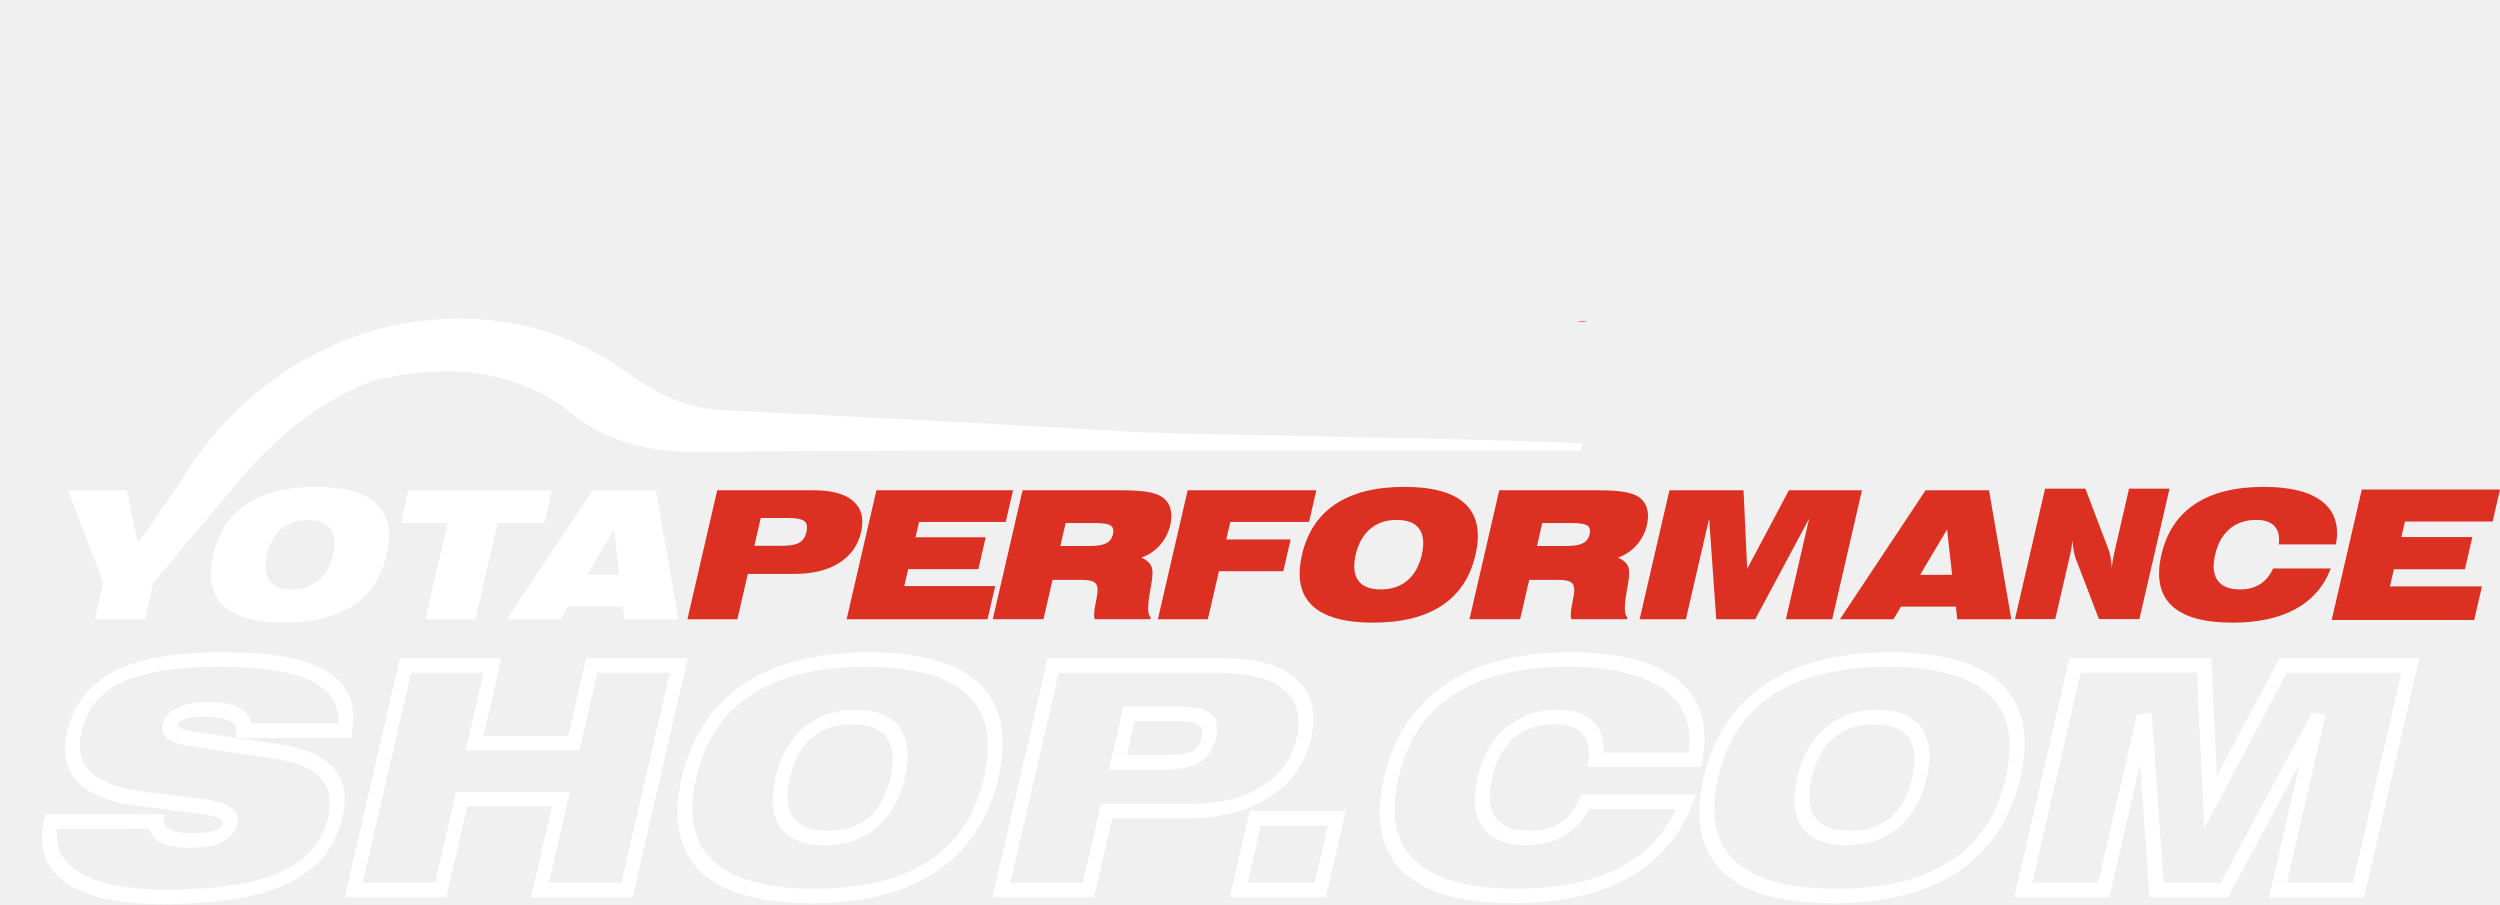
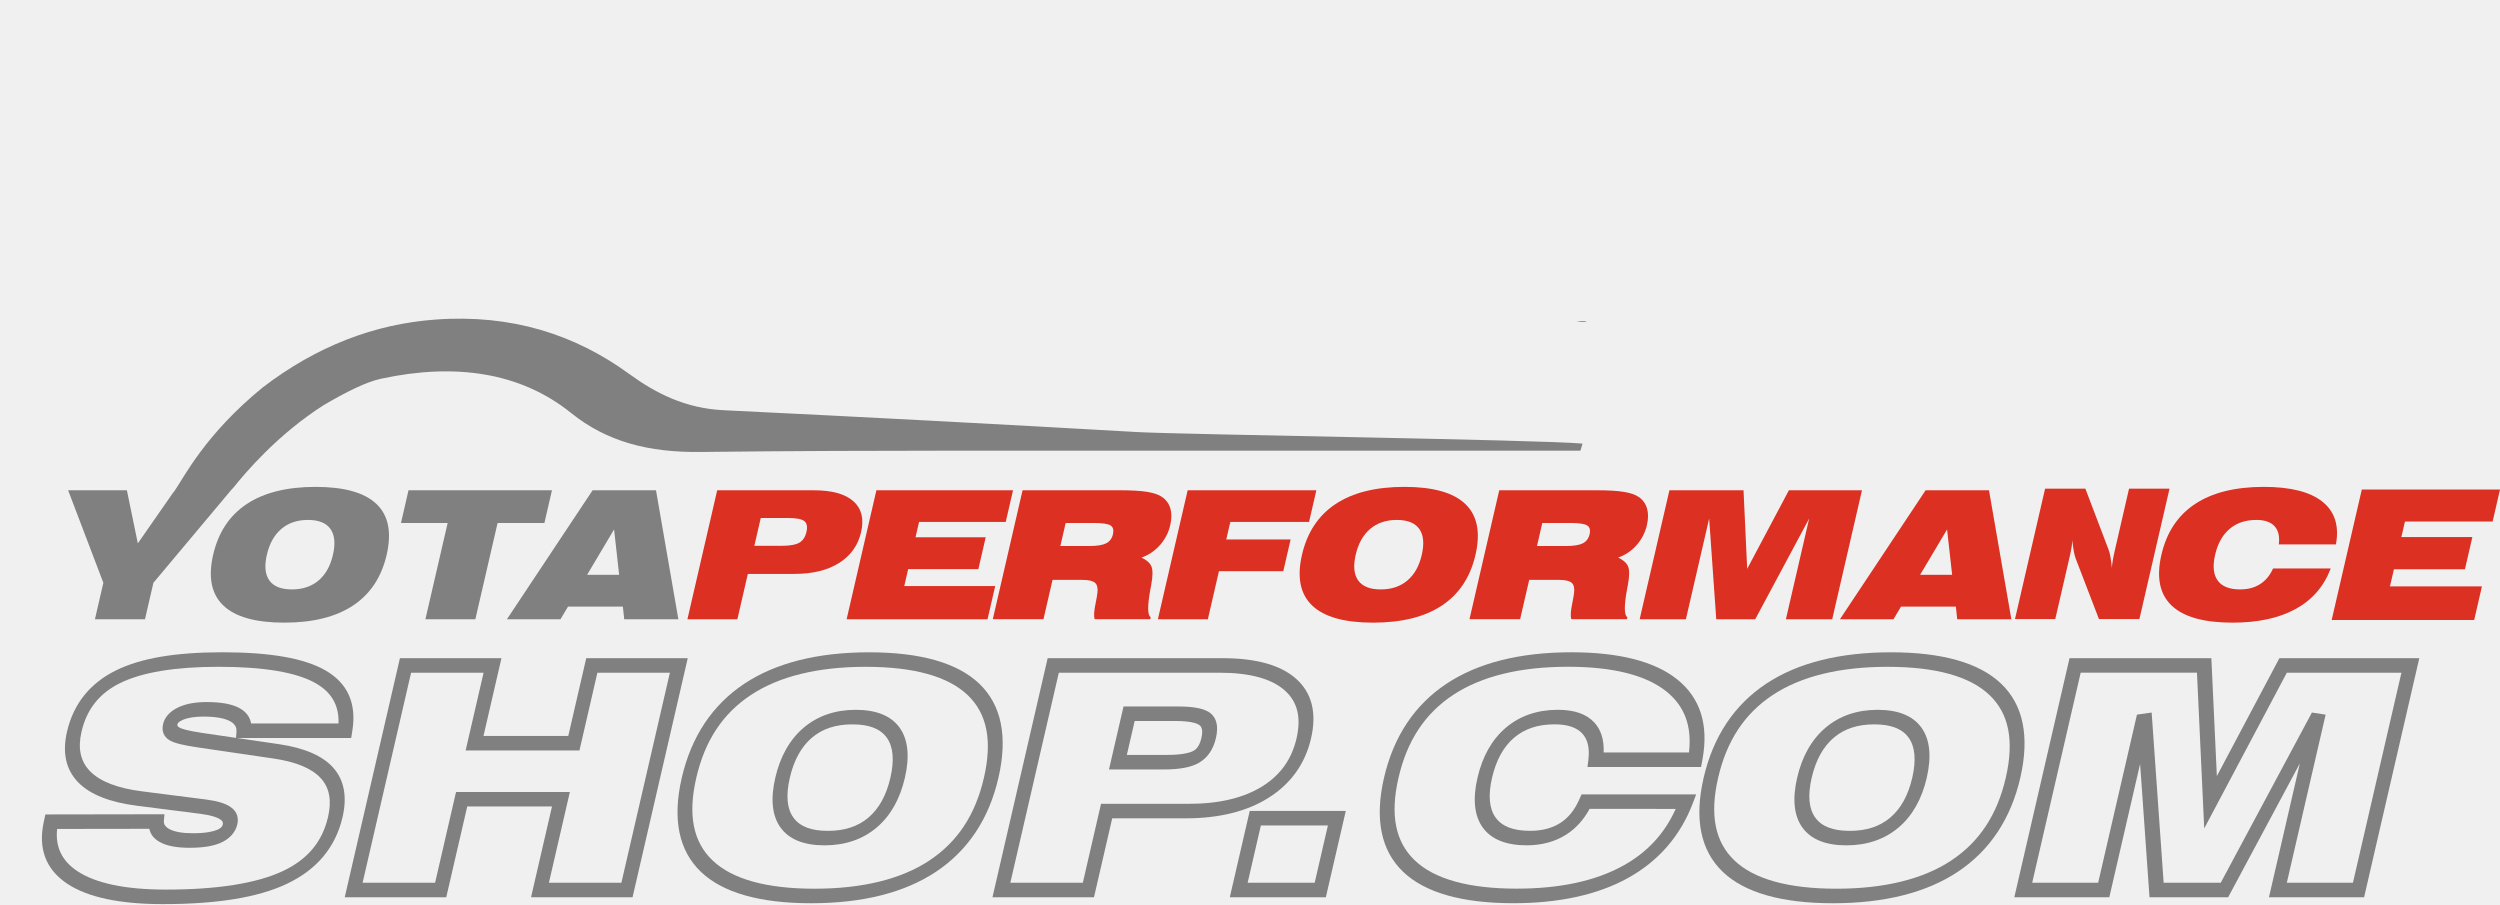
<svg xmlns="http://www.w3.org/2000/svg" viewBox="0 0 4406.32 1593.52" fill="#db3022">
  <defs>
-     <style>.cls-1{fill:white;}</style>
+     <style>.cls-1{fill:grey;}</style>
  </defs>
  <g id="Layer_2" data-name="Layer 2">
    <g id="Layer_1-2" data-name="Layer 1">
      <path d="M2778.82,566.16c6.06.51,12.14,1,18.2,1.52C2791.79,565.16,2785.38,565.61,2778.82,566.16Z" />
      <path d="M1211.6,1091.43l52.48-227.3h170q48.26,0,70,19.29t13.62,54.48q-8.09,35-38.74,54.33T1400,1011.52h-81.91l-18.45,79.91ZM1389.11,913h-48.26l-11.31,49h48.25q21.53,0,31-5.45t12.6-19q3.16-13.67-3.8-19.13T1389.11,913Z" />
      <path d="M1492.2,1091.43l52.48-227.3H1785.5l-12.88,55.79H1619.86L1613.61,947h123.72l-12.95,56.09H1600.66l-6.88,29.82h160.29l-13.52,58.55Z" />
      <path d="M1975.35,864.13q29.67,0,46.84,2.85t25.77,8.83A36.36,36.36,0,0,1,2062.73,896q3.76,12.69-.07,29.28a79.62,79.62,0,0,1-18.17,35.42,77.32,77.32,0,0,1-32.6,22.06q13.6,6.3,17.53,15.6t-.43,32.81q-.45,2.61-1.35,7.22-8.15,44.56.56,49.49l-.82,3.53h-97.89q-2.81-7.22,1.54-28,2.48-12.14,3.25-18.75,1.48-12.45-4.34-17.52t-22.26-5.07h-52.56l-16,69.31h-89.29l52.48-227.3Zm-106.43,98.21h51.33q20.13,0,29.46-4.76t11.91-16q2.55-11.07-4.19-15.44t-30-4.38h-49.18Z" />
      <path d="M2040.81,1091.43l52.47-227.3h226.83l-12.87,55.79H2168.46l-7.13,30.89h113.42l-12.92,55.94H2148.42l-19.55,84.68Z" />
      <path d="M2294.77,977.86q13.7-59.33,59.24-89.52t121.31-30.2q75.76,0,107.37,30.2t17.91,89.52q-13.67,59.17-59.21,89.37t-121.31,30.2q-75.78,0-107.37-30.2T2294.77,977.86Zm94.67,0q-6.86,29.65,4.51,45.34t39.64,15.67q28.27,0,46.89-15.67t25.45-45.34q6.87-29.82-4.45-45.64t-39.61-15.83q-28.27,0-46.91,15.83T2389.44,977.86Z" />
      <path d="M2815.47,864.13q29.67,0,46.84,2.85t25.77,8.83A36.31,36.31,0,0,1,2902.85,896q3.77,12.69-.07,29.28a79.62,79.62,0,0,1-18.17,35.42,77.26,77.26,0,0,1-32.6,22.06q13.6,6.3,17.53,15.6t-.42,32.81q-.47,2.61-1.36,7.22-8.15,44.56.56,49.49l-.82,3.53h-97.89q-2.79-7.22,1.54-28,2.49-12.14,3.25-18.75,1.48-12.45-4.33-17.52t-22.27-5.07h-52.56l-16,69.31H2590l52.48-227.3ZM2709,962.34h51.33q20.13,0,29.46-4.76t11.91-16q2.57-11.07-4.19-15.44t-30-4.38h-49.18Z" />
      <path d="M2889.93,1091.43l52.47-227.3H3073l6.46,138.47L3153,864.13h128.78l-52.47,227.3h-81.61l41-177.5-95.07,177.5h-68.7l-12.5-177.5-41,177.5Z" />
      <path d="M3242.93,1091.43l151-227.3h111.72l39.43,227.3h-95.43l-2.39-22.28h-96.66l-13.3,22.28Zm141.35-78.38h56.4l-8.9-79.91Z" />
      <path d="M4016.45,959.57q2.7-21-7.49-32.12t-32.33-11.06q-28.29,0-46.92,15.83t-25.52,45.64q-6.84,29.65,4.52,45.34t39.64,15.67q20.45,0,35.11-9.3t22.89-27.58h101.59q-17.82,47.17-61.73,71.31t-111.38,24.13q-75.76,0-107.36-30.2t-17.95-89.37q13.7-59.33,59.25-89.52t121.3-30.2q70.69,0,103.38,26.21t23.66,75.22Z" />
      <path d="M4109.66,1092.74l53.08-229.91h243.58l-13,56.43H4238.78l-6.32,27.36H4357.6l-13.1,56.73H4219.36l-7,30.16h162.13l-13.67,59.23Z" />
      <path class="cls-1" d="M587.18,1352.92c-18.6-20.79-50.6-34.66-95.12-41.24l-74.62-10.94H619l2.15-13.74c7.42-47.57-8.61-83.06-47.66-105.47-37.41-21.45-97-31.88-182.27-31.88-82.39,0-143.63,10.51-187.23,32.14-45.71,22.67-74.63,59-85.94,108-8.55,37-1.82,67.1,20,89.35,20.88,21.3,56,35.13,104.26,41.11l111.25,14.17c20.3,2.62,29.84,6.63,34.27,9.53,6,3.94,5.2,7.42,4.82,9.09-.52,2.24-1.39,6-10.18,9.66-6.48,2.69-19.1,5.91-42.44,5.91-18.65,0-32.67-2.49-41.68-7.41-9.35-5.11-9.91-11-9.52-14.94l1.08-11.12L80,1435.48l-2.83,12.93c-10.31,47.28,3.57,84,41.28,109.13,35.79,23.87,92.37,36,168.17,36,95.93,0,167.34-11.6,218.32-35.45,53.27-24.94,86.54-64.68,98.88-118.11C612.11,1403.83,606.53,1374.55,587.18,1352.92Zm-88.95,182.49c-46.12,21.58-115.34,32.52-205.75,32.52-71.25,0-123.79-11-156.16-32.54-27.3-18.2-39-42.61-35.66-74.36l162.53-.24c1.68,8.2,6.7,16.93,18.67,23.46,12.29,6.72,29.38,10,52.25,10s40.34-2.7,53.69-8.27c16.29-6.77,27.09-18.46,30.43-32.89,2.1-9.13,1.63-22-12.62-31.32-9.12-6-23.19-10.13-43-12.69l-111.31-14.19c-43.52-5.38-74.6-17.3-92.38-35.43-17.07-17.41-22.07-40.18-15.27-69.62,9.14-39.61,31.29-67.65,67.71-85.72,38.62-19.15,97.15-28.87,174-28.87,80,0,137.66,9.8,171.34,29.13,28,16.08,41.16,39.32,39.92,70.8h-154c-2-11.48-8.9-20.68-20.34-27-13.25-7.26-32.21-10.79-58-10.79-19.26,0-34.92,2.74-47.89,8.36-20.17,8.75-26.93,21.5-29,30.67-2.84,12.27,1.33,22.38,11.71,28.49,8,4.7,23.41,8.6,48.48,12.27L482.6,1337c39.62,5.86,67.61,17.65,83.17,35,15,16.79,19.08,39,12.41,67.91C568.07,1483.74,541.92,1515,498.23,1535.41ZM416,1300.54l-59.1-8.67c-28.35-4.14-37.8-7.83-40.92-9.66-3.92-2.31-3.48-4.23-3.12-5.76.25-1.1.92-4,9.23-7.62,8.91-3.86,21.09-5.82,36.2-5.82,21.48,0,37.42,2.77,47.37,8.21,10.77,5.9,11.5,13.51,11.12,18.72Z" />
      <path class="cls-1" d="M1001.62,1297.1H852.18l31.64-137H704.88L607.6,1581.47H786.53l37-160H972.91l-36.95,160h178.93l97.29-421.39H1033.25Zm51.31-111.43h127.76l-85.48,370.22H967.46l36.94-160H803.79l-36.94,160H639.09l85.47-370.22H852.32l-31.63,137H1021.3Z" />
      <path class="cls-1" d="M1726,1205c-38.41-36.7-103.76-55.3-194.22-55.3s-164.42,18.6-219.77,55.3c-56.47,37.44-93.61,93.28-110.39,166-16.74,72.51-5.36,128.25,33.83,165.7,38.4,36.69,103.74,55.3,194.22,55.3s164.41-18.61,219.76-55.3c56.47-37.45,93.59-93.19,110.33-165.7C1776.53,1298.23,1765.17,1242.4,1726,1205Zm-87.69,311.51c-49.91,33.08-118.12,49.86-202.73,49.86s-145.08-16.78-179.71-49.86c-34.33-32.8-43.7-80.41-28.66-145.55,15.08-65.32,46.45-113,95.92-145.81,49.91-33.09,118.12-49.87,202.74-49.87s145.08,16.78,179.71,49.87c34.32,32.8,43.67,80.5,28.59,145.81C1719.13,1436.05,1687.77,1483.66,1638.3,1516.46Z" />
      <path class="cls-1" d="M1508.35,1251.07c-36.33,0-67.25,10.62-91.91,31.56-24.43,20.75-41.25,50.45-50,88.28-8.7,37.68-5.54,67.22,9.37,87.79,15,20.73,41.06,31.25,77.37,31.25s67.19-10.52,91.8-31.25c24.41-20.58,41.2-50.11,49.9-87.79,8.73-37.83,5.63-67.52-9.21-88.28C1570.69,1261.69,1544.67,1251.07,1508.35,1251.07Zm22.24,190c-18.65,15.7-42,23.34-71.48,23.34s-49.31-7.64-60.7-23.34-13.49-39.24-6.36-70.11c7.17-31.07,20.26-54.85,38.91-70.69s42-23.56,71.48-23.56,49.25,7.71,60.6,23.56,13.44,39.62,6.27,70.69C1562.19,1401.78,1549.15,1425.37,1530.59,1441Z" />
      <path class="cls-1" d="M2133.22,1256.82c-10-7.83-28.36-11.63-56.17-11.63h-96.82l-25.62,111h96.83c27.8,0,47.93-3.8,61.54-11.63,15.33-8.82,25.47-23.53,30.13-43.71C2147.81,1280.44,2144.48,1265.64,2133.22,1256.82Zm-29.46,66.37c-4.79,2.75-17.18,7.36-46.41,7.36H1986.1l13.81-59.78h71.24c29.23,0,39.49,4.62,43,7.37,1.79,1.41,7.27,5.7,3.36,22.66C2113.67,1317.49,2106.21,1321.77,2103.76,1323.19Z" />
      <path class="cls-1" d="M2310.78,1301.33c10.38-45,1.45-80.34-26.56-105.17-27-23.94-70.37-36.08-128.91-36.08H1846.53l-97.28,421.39h178.93l32.12-139.15h129.85c58.55,0,107.52-12.14,145.57-36.08C2275.19,1381.41,2300.44,1346.12,2310.78,1301.33Zm-85.47,84.3c-32.8,20.63-76.28,31.1-129.25,31.1H1940.62l-32.12,139.16H1780.74l85.47-370.22H2149.4c53,0,91.62,10.46,114.89,31.1,22.58,20,29.42,47.68,20.9,84.56C2276.72,1338,2257.13,1365.61,2225.31,1385.63Z" />
      <path class="cls-1" d="M2167.53,1581.47h169.3L2372,1429.3h-169.3Zm54.81-126.58h118.13l-23.32,101H2199Z" />
      <path class="cls-1" d="M2783,1410.2c-8.21,18.27-19.09,31.52-33.24,40.49-14.31,9.07-32.13,13.67-52.94,13.67-29.46,0-49.31-7.64-60.7-23.34s-13.48-39.24-6.35-70.11c7.17-31.07,20.26-54.85,38.9-70.69s42.06-23.56,71.49-23.56c22.4,0,38.76,5.43,48.63,16.14s13.37,26.29,10.64,47.57l-1.47,11.49h200.24l2.46-13.39c11.2-60.9-3.77-108.34-44.51-141-39.59-31.73-102.39-47.82-186.67-47.82-90.48,0-164.41,18.6-219.76,55.3-56.47,37.44-93.61,93.27-110.39,166-16.74,72.51-5.36,128.25,33.82,165.7,38.4,36.69,103.75,55.3,194.23,55.3,80.4,0,148.1-14.8,201.21-44,54.54-30,93.37-74.76,115.4-133.15l5.53-14.64h-202Zm170.48,15.52c-19.83,44-50.55,77-93.51,100.55-48.37,26.58-111.18,40-186.69,40-84.62,0-145.08-16.78-179.71-49.86-34.32-32.8-43.69-80.41-28.66-145.55,15.08-65.32,46.46-113,95.93-145.81,49.9-33.09,118.11-49.87,202.73-49.87,79.08,0,137.4,14.62,173.35,43.43,32.25,25.87,45.38,61.15,39.94,107.61H2826.48c.91-22.23-4.61-40-16.45-52.8-13.7-14.86-35.22-22.4-64-22.4-36.33,0-67.26,10.62-91.92,31.56-24.43,20.75-41.24,50.45-50,88.28-8.7,37.68-5.55,67.22,9.37,87.79,15,20.73,41.05,31.25,77.37,31.25,26.42,0,49.75-6.29,69.35-18.71,17.08-10.83,31-26.12,41.5-45.52Z" />
      <path class="cls-1" d="M3527.05,1205c-38.41-36.7-103.76-55.3-194.23-55.3s-164.41,18.6-219.76,55.3c-56.47,37.44-93.61,93.27-110.39,166-16.74,72.51-5.36,128.25,33.82,165.7,38.4,36.69,103.75,55.3,194.23,55.3s164.41-18.61,219.76-55.3c56.47-37.45,93.59-93.2,110.33-165.7C3577.59,1298.23,3566.23,1242.4,3527.05,1205Zm-87.69,311.51c-49.91,33.08-118.12,49.86-202.74,49.86s-145.08-16.78-179.71-49.86c-34.32-32.8-43.69-80.41-28.65-145.55,15.08-65.32,46.45-113,95.92-145.81,49.9-33.09,118.12-49.87,202.73-49.87S3472,1192,3506.62,1225.1c34.33,32.8,43.68,80.5,28.6,145.81C3520.19,1436,3488.83,1483.65,3439.36,1516.46Z" />
      <path class="cls-1" d="M3309.41,1251.07c-36.33,0-67.25,10.62-91.91,31.56-24.44,20.75-41.25,50.45-50,88.28-8.7,37.68-5.55,67.22,9.37,87.79,15,20.73,41.05,31.25,77.37,31.25s67.19-10.52,91.8-31.25c24.41-20.58,41.2-50.11,49.9-87.79s5.63-67.52-9.22-88.28C3371.75,1261.69,3345.73,1251.07,3309.41,1251.07Zm22.23,190c-18.64,15.7-42,23.34-71.48,23.34s-49.31-7.64-60.69-23.34-13.49-39.24-6.36-70.11c7.17-31.07,20.26-54.85,38.9-70.69s42.06-23.56,71.49-23.56,49.25,7.71,60.6,23.56,13.44,39.63,6.27,70.69C3363.25,1401.78,3350.21,1425.36,3331.64,1441Z" />
      <path class="cls-1" d="M4017.5,1160.08l-110.23,207.77-9.69-207.77h-250l-97.29,421.39h167.43L3772,1346.39l16.56,235.08h138.6l126.43-236-54.49,236h167.69l97.29-421.39Zm129.61,395.81H4030.59L4099,1259.58l-24.17-3.73-160.71,300H3813.48l-21.13-300-25.89,3.69-68.41,296.31H3581.8l85.47-370.22h204.95L3885,1460.15l145.62-274.48h201.95Z" />
      <path class="cls-1" d="M375.67,977.86q13.69-59.33,59.24-89.52t121.31-30.2q75.76,0,107.37,30.2t17.9,89.52q-13.65,59.17-59.2,89.37T501,1097.43q-75.78,0-107.37-30.2T375.67,977.86Zm94.66,0q-6.84,29.65,4.52,45.34t39.64,15.67q28.29,0,46.88-15.67t25.45-45.34q6.88-29.82-4.44-45.64t-39.61-15.83q-28.28,0-46.91,15.83T470.33,977.86Z" />
      <path class="cls-1" d="M749.79,1091.43,789,921.77H706.74L720,864.13H972.85l-13.31,57.64H877l-39.17,169.66Z" />
      <path class="cls-1" d="M893.48,1091.43l151-227.3h111.73l39.43,227.3h-95.44l-2.39-22.28h-96.66l-13.29,22.28Zm141.35-78.38h56.4l-8.91-79.91Z" />
      <path class="cls-1" d="M2004.21,761.51q-364-20.85-728.85-38.5c-67-3.25-118.76-29.26-166.9-64.3-94.79-69-206.47-105.2-340.55-95.5C659.8,571,557.68,610.34,463,682.89,360.44,766.61,324.07,842,306.86,866.4a10.5,10.5,0,0,0-1.76,1.94l-2,2.87c-.27.3-.56.64-.82.9l.25-.09-59.61,85.71-19.27-93.6H120.07l62.09,163.06-14.83,64.24h88.22l14.83-64.24,137.49-164a45.49,45.49,0,0,0,4.64-5C431.57,834.11,490,765,571.11,713.71c39-22.87,74.35-40.61,100.83-46.3,131.29-28.18,246-10.91,334.58,60.45C1070,779,1144,797.64,1234.27,796.6c309.14-3.55,617.14-1.92,925.57-2.26,22.64,0,603.08,0,625.71,0l3.69-12.49C2713.54,774.94,2080.64,765.89,2004.21,761.51Z" />
      <path d="M3551.48,1091.08l53.05-229.8h71l40.63,106.87a60.06,60.06,0,0,1,3.45,12.79q1.5,8.26,2.59,20,.45-6.09,1.67-13.42t3.63-17.78l25-108.43h71.32l-53.06,229.8h-71.31L3658.67,985a69.66,69.66,0,0,1-3.5-13.26q-1.58-8.58-2.66-19.65a118.88,118.88,0,0,1-1.35,12.71q-1.07,6.63-3.83,18.64l-24.85,107.65Z" />
    </g>
  </g>
</svg>
